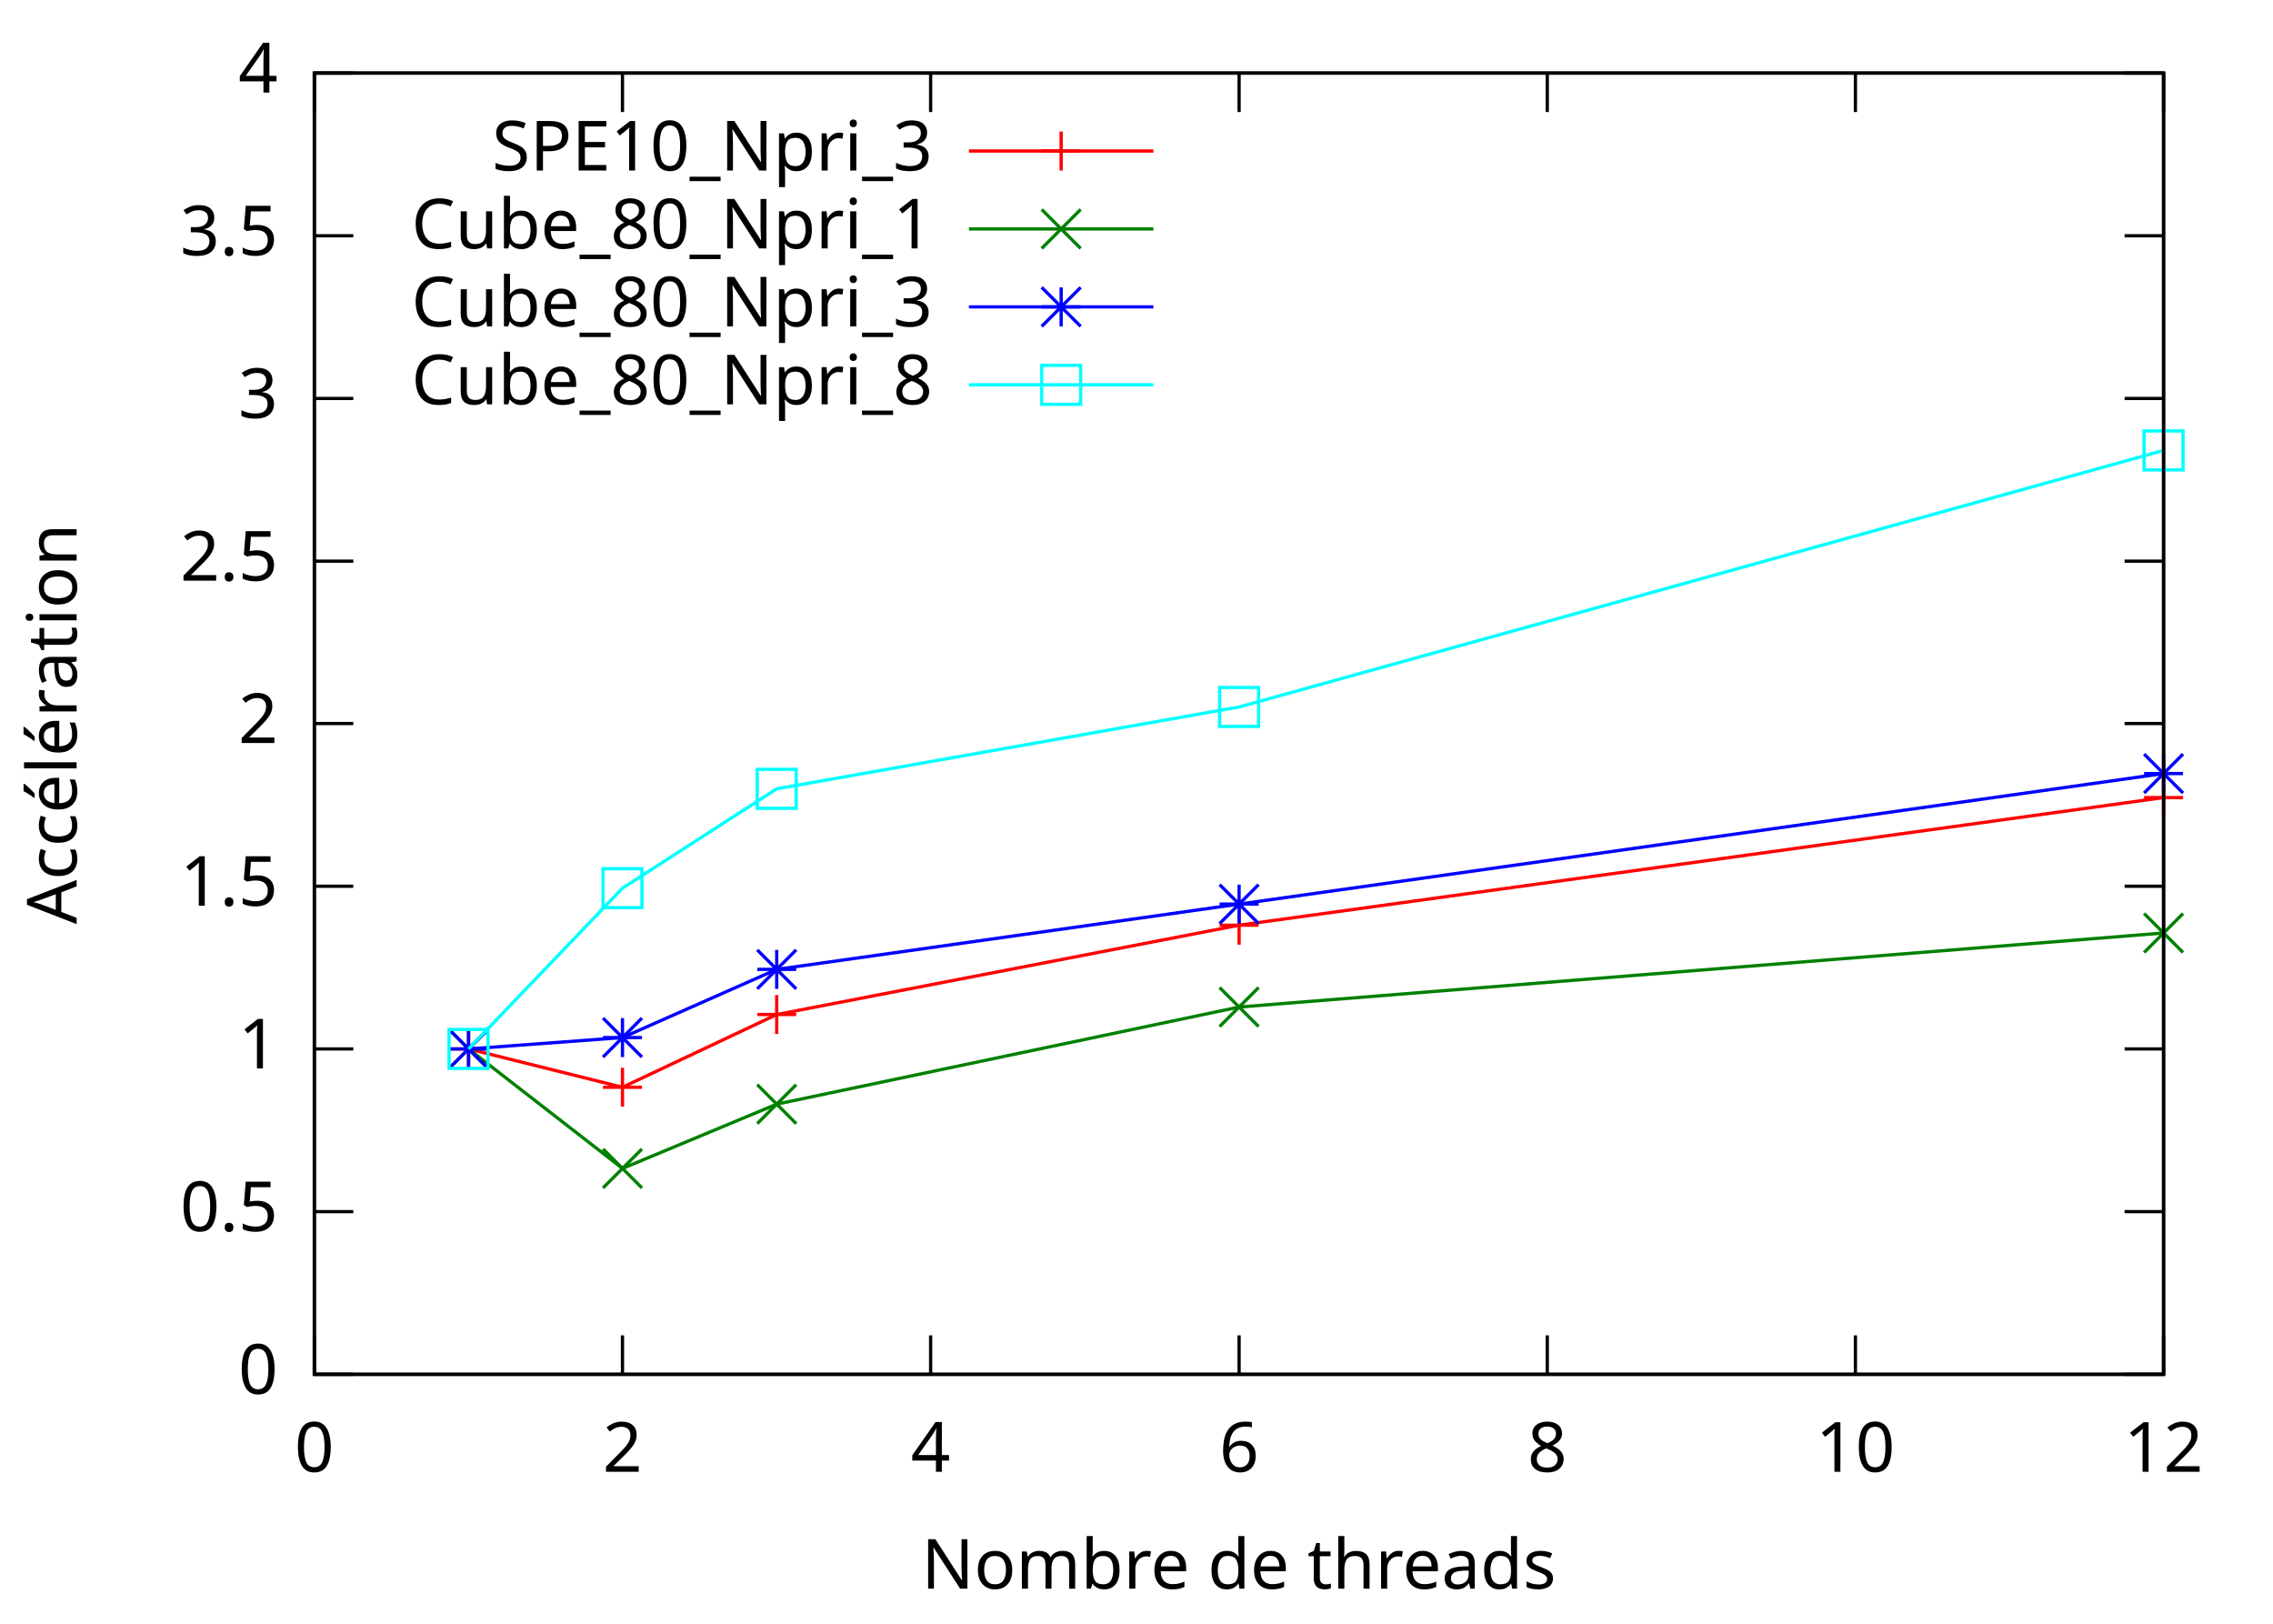
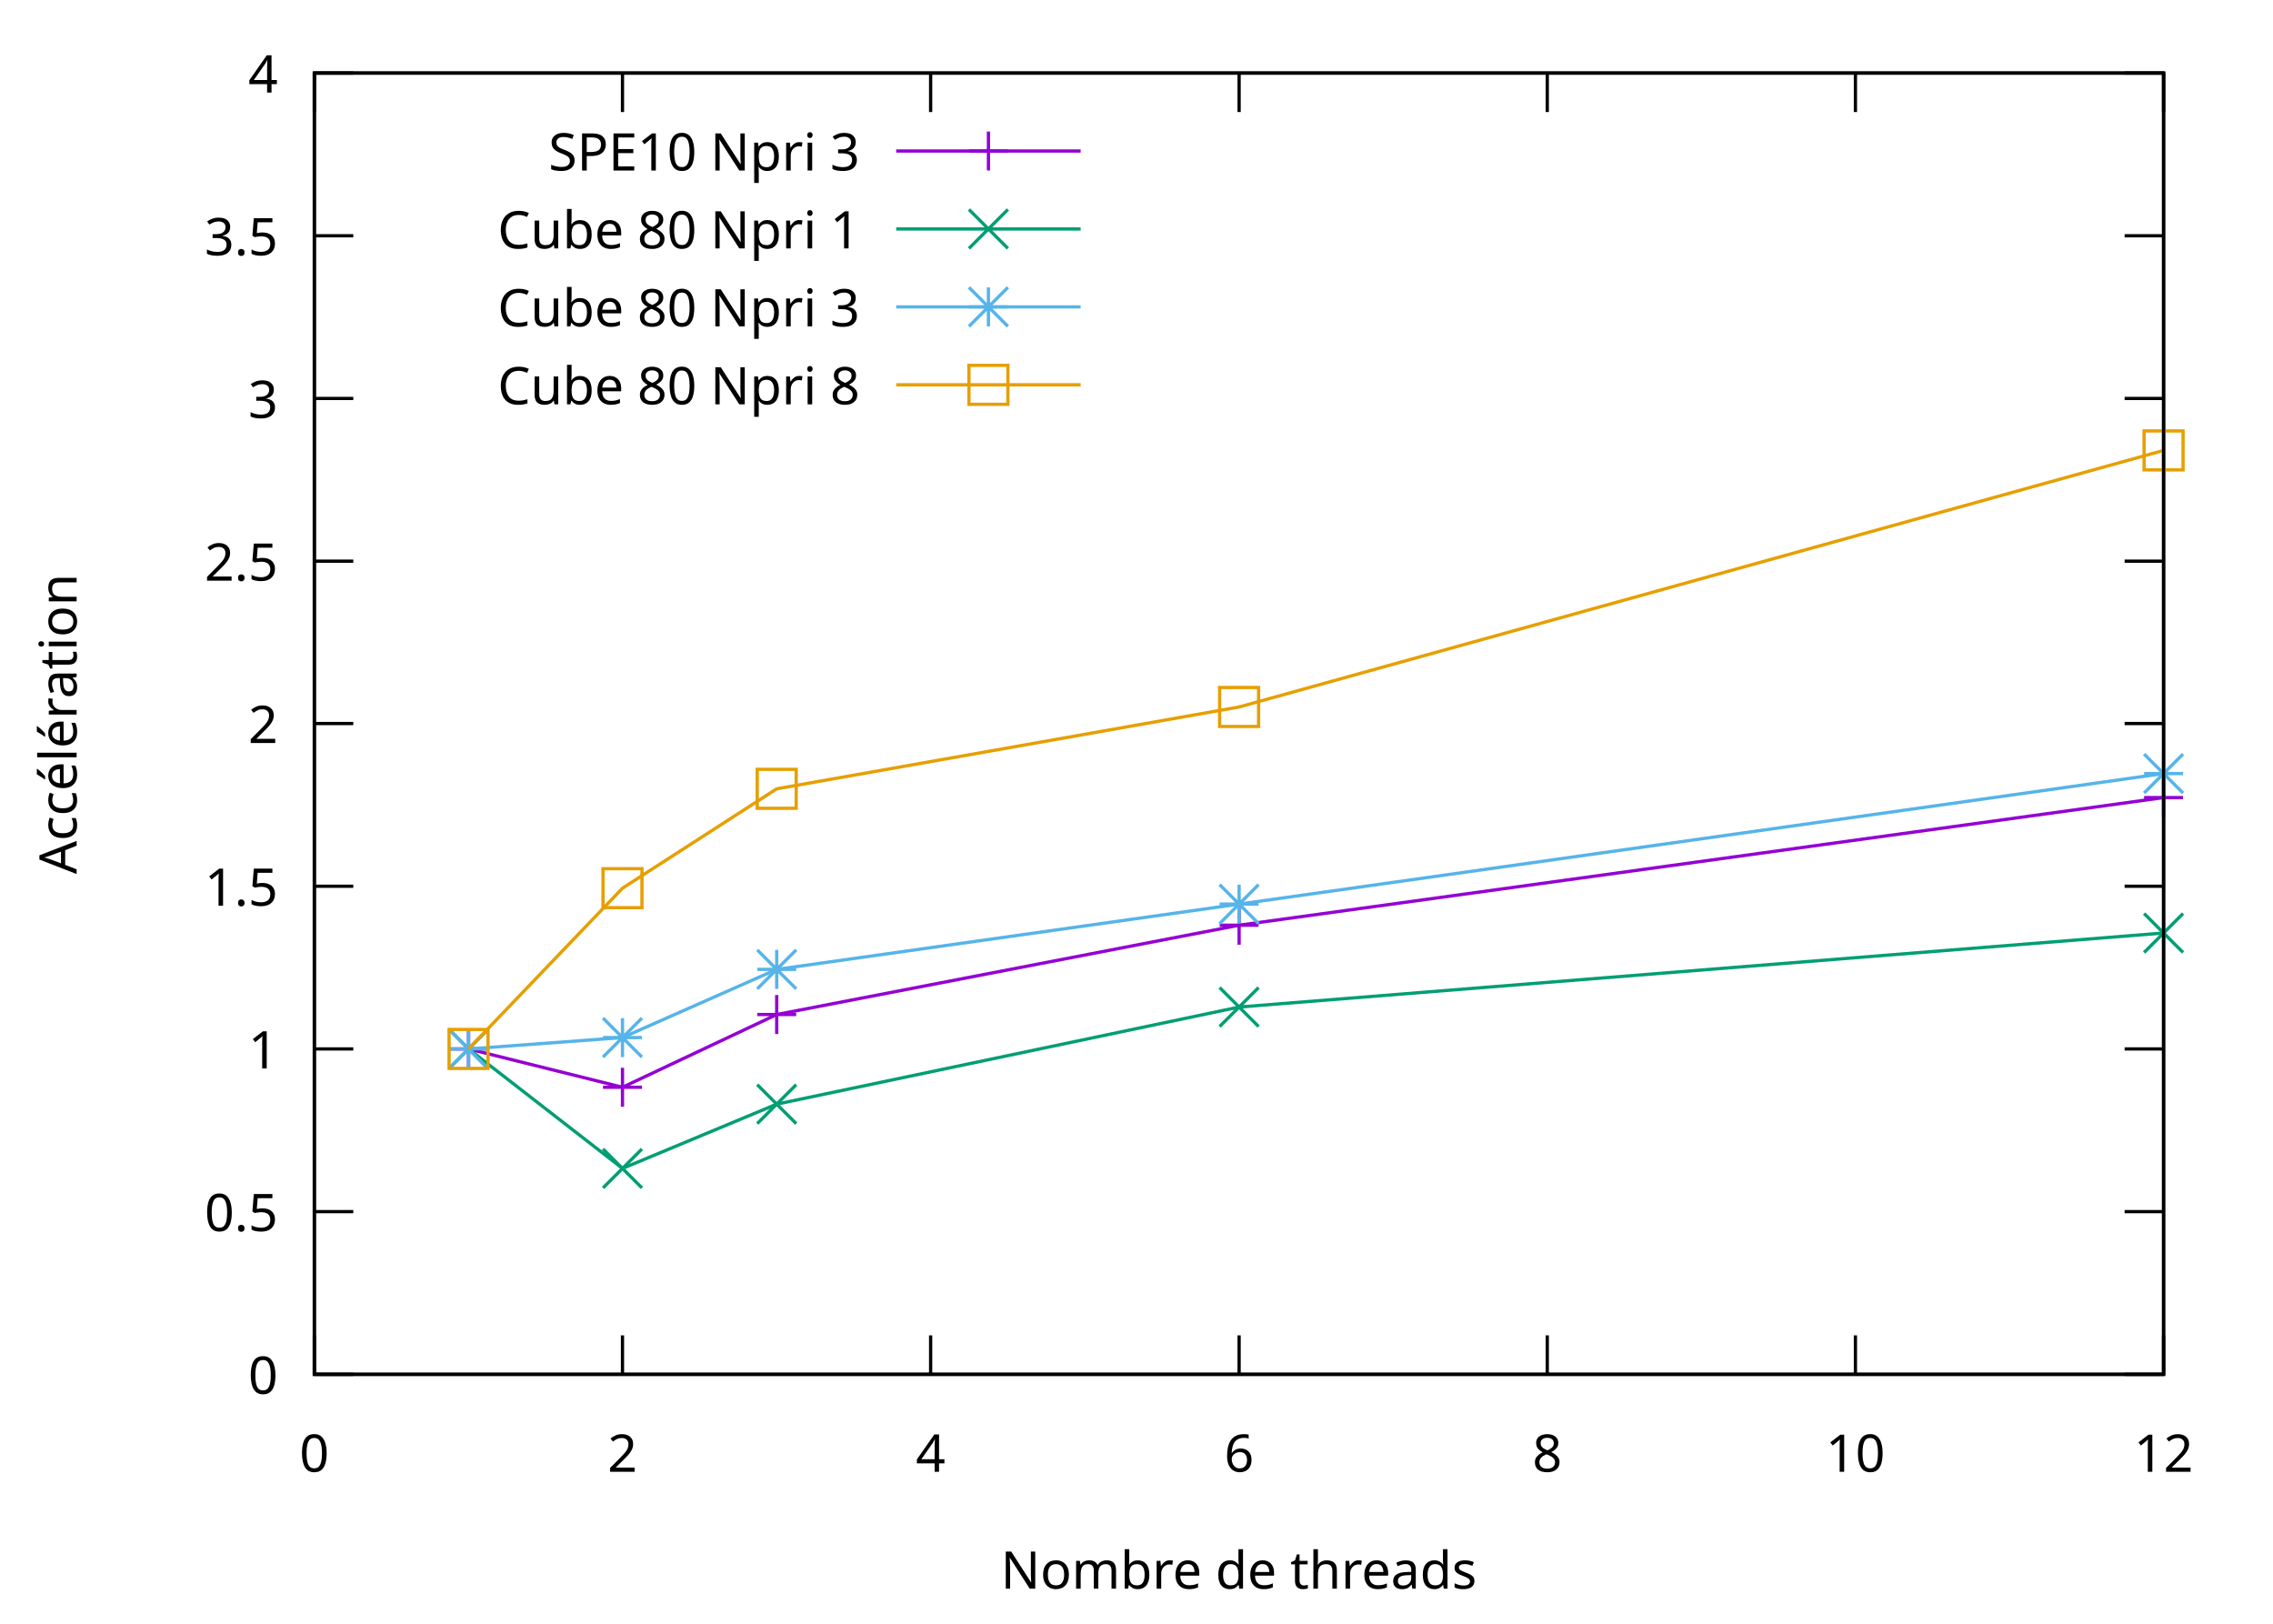
<svg xmlns="http://www.w3.org/2000/svg" xmlns:xlink="http://www.w3.org/1999/xlink" width="700" height="500" viewBox="0 0 700 500">
  <g id="gnuplot_canvas">
    <rect x="0" y="0" width="700" height="500" fill="none" />
    <defs>
      <circle id="gpDot" r="0.5" stroke-width="0.5" />
      <path id="gpPt0" stroke-width="0.167" stroke="currentColor" d="M-1,0 h2 M0,-1 v2" />
      <path id="gpPt1" stroke-width="0.167" stroke="currentColor" d="M-1,-1 L1,1 M1,-1 L-1,1" />
      <path id="gpPt2" stroke-width="0.167" stroke="currentColor" d="M-1,0 L1,0 M0,-1 L0,1 M-1,-1 L1,1 M-1,1 L1,-1" />
      <rect id="gpPt3" stroke-width="0.167" stroke="currentColor" x="-1" y="-1" width="2" height="2" />
      <rect id="gpPt4" stroke-width="0.167" stroke="currentColor" fill="currentColor" x="-1" y="-1" width="2" height="2" />
      <circle id="gpPt5" stroke-width="0.167" stroke="currentColor" cx="0" cy="0" r="1" />
      <use xlink:href="#gpPt5" id="gpPt6" fill="currentColor" stroke="none" />
      <path id="gpPt7" stroke-width="0.167" stroke="currentColor" d="M0,-1.33 L-1.33,0.67 L1.33,0.67 z" />
      <use xlink:href="#gpPt7" id="gpPt8" fill="currentColor" stroke="none" />
      <use xlink:href="#gpPt7" id="gpPt9" stroke="currentColor" transform="rotate(180)" />
      <use xlink:href="#gpPt9" id="gpPt10" fill="currentColor" stroke="none" />
      <use xlink:href="#gpPt3" id="gpPt11" stroke="currentColor" transform="rotate(45)" />
      <use xlink:href="#gpPt11" id="gpPt12" fill="currentColor" stroke="none" />
+       <path id="gpPt13" stroke-width="0.167" stroke="currentColor" d="M0,1.330 L1.265,0.411 L0.782,-1.067 L-0.782,-1.076 L-1.265,0.411 z" />
+       <use xlink:href="#gpPt13" id="gpPt14" fill="currentColor" stroke="none" />
+       <filter id="textbox" filterUnits="objectBoundingBox" x="0" y="0" height="1" width="1">
+         <feFlood flood-color="white" flood-opacity="1" result="bgnd" />
+         <feComposite in="SourceGraphic" in2="bgnd" operator="atop" />
+       </filter>
      <filter id="greybox" filterUnits="objectBoundingBox" x="0" y="0" height="1" width="1">
        <feFlood flood-color="lightgrey" flood-opacity="1" result="grey" />
        <feComposite in="SourceGraphic" in2="grey" operator="atop" />
      </filter>
    </defs>
-     <g style="fill:none; color:white; stroke:currentColor; stroke-width:1.00; stroke-linecap:butt; stroke-linejoin:miter">
- </g>
-     <g style="fill:none; color:black; stroke:currentColor; stroke-width:1.00; stroke-linecap:butt; stroke-linejoin:miter">
+     <g fill="none" color="white" stroke="currentColor" stroke-width="1.00" stroke-linecap="butt" stroke-linejoin="miter">
+ </g>
+     <g fill="none" color="black" stroke="currentColor" stroke-width="1.00" stroke-linecap="butt" stroke-linejoin="miter">
      <path stroke="black" d="M96.8,423.2 L108.8,423.2 M666.3,423.2 L654.3,423.2  " />
-       <g transform="translate(85.6,429.2)" style="stroke:none; fill:black; font-family:Verdana; font-size:16.00pt; text-anchor:end">
-         <text> 0</text>
-       </g>
+       <g transform="translate(85.6,429.2)" stroke="none" fill="black" font-family="Verdana" font-size="16.00" text-anchor="end">
+         <text>
+           <tspan font-family="Verdana"> 0</tspan>
+         </text>
+       </g>
+     </g>
+     <g fill="none" color="black" stroke="currentColor" stroke-width="1.00" stroke-linecap="butt" stroke-linejoin="miter">
      <path stroke="black" d="M96.8,373.1 L108.8,373.1 M666.3,373.1 L654.3,373.1  " />
-       <g transform="translate(85.6,379.1)" style="stroke:none; fill:black; font-family:Verdana; font-size:16.00pt; text-anchor:end">
-         <text> 0.5</text>
-       </g>
+       <g transform="translate(85.6,379.1)" stroke="none" fill="black" font-family="Verdana" font-size="16.00" text-anchor="end">
+         <text>
+           <tspan font-family="Verdana"> 0.5</tspan>
+         </text>
+       </g>
+     </g>
+     <g fill="none" color="black" stroke="currentColor" stroke-width="1.00" stroke-linecap="butt" stroke-linejoin="miter">
      <path stroke="black" d="M96.8,323.0 L108.8,323.0 M666.3,323.0 L654.3,323.0  " />
-       <g transform="translate(85.6,329.0)" style="stroke:none; fill:black; font-family:Verdana; font-size:16.00pt; text-anchor:end">
-         <text> 1</text>
-       </g>
+       <g transform="translate(85.6,329.0)" stroke="none" fill="black" font-family="Verdana" font-size="16.00" text-anchor="end">
+         <text>
+           <tspan font-family="Verdana"> 1</tspan>
+         </text>
+       </g>
+     </g>
+     <g fill="none" color="black" stroke="currentColor" stroke-width="1.00" stroke-linecap="butt" stroke-linejoin="miter">
      <path stroke="black" d="M96.8,272.9 L108.8,272.9 M666.3,272.9 L654.3,272.9  " />
-       <g transform="translate(85.6,278.9)" style="stroke:none; fill:black; font-family:Verdana; font-size:16.00pt; text-anchor:end">
-         <text> 1.5</text>
-       </g>
+       <g transform="translate(85.6,278.9)" stroke="none" fill="black" font-family="Verdana" font-size="16.00" text-anchor="end">
+         <text>
+           <tspan font-family="Verdana"> 1.5</tspan>
+         </text>
+       </g>
+     </g>
+     <g fill="none" color="black" stroke="currentColor" stroke-width="1.00" stroke-linecap="butt" stroke-linejoin="miter">
      <path stroke="black" d="M96.8,222.8 L108.8,222.8 M666.3,222.8 L654.3,222.8  " />
-       <g transform="translate(85.6,228.8)" style="stroke:none; fill:black; font-family:Verdana; font-size:16.00pt; text-anchor:end">
-         <text> 2</text>
-       </g>
+       <g transform="translate(85.6,228.8)" stroke="none" fill="black" font-family="Verdana" font-size="16.00" text-anchor="end">
+         <text>
+           <tspan font-family="Verdana"> 2</tspan>
+         </text>
+       </g>
+     </g>
+     <g fill="none" color="black" stroke="currentColor" stroke-width="1.00" stroke-linecap="butt" stroke-linejoin="miter">
      <path stroke="black" d="M96.8,172.8 L108.8,172.8 M666.3,172.8 L654.3,172.8  " />
-       <g transform="translate(85.6,178.8)" style="stroke:none; fill:black; font-family:Verdana; font-size:16.00pt; text-anchor:end">
-         <text> 2.5</text>
-       </g>
+       <g transform="translate(85.6,178.8)" stroke="none" fill="black" font-family="Verdana" font-size="16.00" text-anchor="end">
+         <text>
+           <tspan font-family="Verdana"> 2.5</tspan>
+         </text>
+       </g>
+     </g>
+     <g fill="none" color="black" stroke="currentColor" stroke-width="1.00" stroke-linecap="butt" stroke-linejoin="miter">
      <path stroke="black" d="M96.8,122.7 L108.8,122.7 M666.3,122.7 L654.3,122.7  " />
-       <g transform="translate(85.6,128.7)" style="stroke:none; fill:black; font-family:Verdana; font-size:16.00pt; text-anchor:end">
-         <text> 3</text>
-       </g>
+       <g transform="translate(85.6,128.7)" stroke="none" fill="black" font-family="Verdana" font-size="16.00" text-anchor="end">
+         <text>
+           <tspan font-family="Verdana"> 3</tspan>
+         </text>
+       </g>
+     </g>
+     <g fill="none" color="black" stroke="currentColor" stroke-width="1.00" stroke-linecap="butt" stroke-linejoin="miter">
      <path stroke="black" d="M96.8,72.6 L108.8,72.6 M666.3,72.6 L654.3,72.6  " />
-       <g transform="translate(85.6,78.6)" style="stroke:none; fill:black; font-family:Verdana; font-size:16.00pt; text-anchor:end">
-         <text> 3.5</text>
-       </g>
+       <g transform="translate(85.6,78.6)" stroke="none" fill="black" font-family="Verdana" font-size="16.00" text-anchor="end">
+         <text>
+           <tspan font-family="Verdana"> 3.5</tspan>
+         </text>
+       </g>
+     </g>
+     <g fill="none" color="black" stroke="currentColor" stroke-width="1.00" stroke-linecap="butt" stroke-linejoin="miter">
      <path stroke="black" d="M96.8,22.5 L108.8,22.5 M666.3,22.5 L654.3,22.5  " />
-       <g transform="translate(85.6,28.5)" style="stroke:none; fill:black; font-family:Verdana; font-size:16.00pt; text-anchor:end">
-         <text> 4</text>
-       </g>
+       <g transform="translate(85.6,28.5)" stroke="none" fill="black" font-family="Verdana" font-size="16.00" text-anchor="end">
+         <text>
+           <tspan font-family="Verdana"> 4</tspan>
+         </text>
+       </g>
+     </g>
+     <g fill="none" color="black" stroke="currentColor" stroke-width="1.00" stroke-linecap="butt" stroke-linejoin="miter">
      <path stroke="black" d="M96.8,423.2 L96.8,411.2 M96.8,22.5 L96.8,34.5  " />
-       <g transform="translate(96.8,453.2)" style="stroke:none; fill:black; font-family:Verdana; font-size:16.00pt; text-anchor:middle">
-         <text> 0</text>
-       </g>
+       <g transform="translate(96.8,453.2)" stroke="none" fill="black" font-family="Verdana" font-size="16.00" text-anchor="middle">
+         <text>
+           <tspan font-family="Verdana"> 0</tspan>
+         </text>
+       </g>
+     </g>
+     <g fill="none" color="black" stroke="currentColor" stroke-width="1.00" stroke-linecap="butt" stroke-linejoin="miter">
      <path stroke="black" d="M191.7,423.2 L191.7,411.2 M191.7,22.5 L191.7,34.5  " />
-       <g transform="translate(191.7,453.2)" style="stroke:none; fill:black; font-family:Verdana; font-size:16.00pt; text-anchor:middle">
-         <text> 2</text>
-       </g>
+       <g transform="translate(191.7,453.2)" stroke="none" fill="black" font-family="Verdana" font-size="16.00" text-anchor="middle">
+         <text>
+           <tspan font-family="Verdana"> 2</tspan>
+         </text>
+       </g>
+     </g>
+     <g fill="none" color="black" stroke="currentColor" stroke-width="1.00" stroke-linecap="butt" stroke-linejoin="miter">
      <path stroke="black" d="M286.6,423.2 L286.6,411.2 M286.6,22.5 L286.6,34.5  " />
-       <g transform="translate(286.6,453.2)" style="stroke:none; fill:black; font-family:Verdana; font-size:16.00pt; text-anchor:middle">
-         <text> 4</text>
-       </g>
+       <g transform="translate(286.6,453.2)" stroke="none" fill="black" font-family="Verdana" font-size="16.00" text-anchor="middle">
+         <text>
+           <tspan font-family="Verdana"> 4</tspan>
+         </text>
+       </g>
+     </g>
+     <g fill="none" color="black" stroke="currentColor" stroke-width="1.00" stroke-linecap="butt" stroke-linejoin="miter">
      <path stroke="black" d="M381.6,423.2 L381.6,411.2 M381.6,22.5 L381.6,34.5  " />
-       <g transform="translate(381.6,453.2)" style="stroke:none; fill:black; font-family:Verdana; font-size:16.00pt; text-anchor:middle">
-         <text> 6</text>
-       </g>
+       <g transform="translate(381.6,453.2)" stroke="none" fill="black" font-family="Verdana" font-size="16.00" text-anchor="middle">
+         <text>
+           <tspan font-family="Verdana"> 6</tspan>
+         </text>
+       </g>
+     </g>
+     <g fill="none" color="black" stroke="currentColor" stroke-width="1.00" stroke-linecap="butt" stroke-linejoin="miter">
      <path stroke="black" d="M476.5,423.2 L476.5,411.2 M476.5,22.5 L476.5,34.5  " />
-       <g transform="translate(476.5,453.2)" style="stroke:none; fill:black; font-family:Verdana; font-size:16.00pt; text-anchor:middle">
-         <text> 8</text>
-       </g>
+       <g transform="translate(476.5,453.2)" stroke="none" fill="black" font-family="Verdana" font-size="16.00" text-anchor="middle">
+         <text>
+           <tspan font-family="Verdana"> 8</tspan>
+         </text>
+       </g>
+     </g>
+     <g fill="none" color="black" stroke="currentColor" stroke-width="1.00" stroke-linecap="butt" stroke-linejoin="miter">
      <path stroke="black" d="M571.4,423.2 L571.4,411.2 M571.4,22.5 L571.4,34.5  " />
-       <g transform="translate(571.4,453.2)" style="stroke:none; fill:black; font-family:Verdana; font-size:16.00pt; text-anchor:middle">
-         <text> 10</text>
-       </g>
+       <g transform="translate(571.4,453.2)" stroke="none" fill="black" font-family="Verdana" font-size="16.00" text-anchor="middle">
+         <text>
+           <tspan font-family="Verdana"> 10</tspan>
+         </text>
+       </g>
+     </g>
+     <g fill="none" color="black" stroke="currentColor" stroke-width="1.00" stroke-linecap="butt" stroke-linejoin="miter">
      <path stroke="black" d="M666.3,423.2 L666.3,411.2 M666.3,22.5 L666.3,34.5  " />
-       <g transform="translate(666.3,453.2)" style="stroke:none; fill:black; font-family:Verdana; font-size:16.00pt; text-anchor:middle">
-         <text> 12</text>
-       </g>
+       <g transform="translate(666.3,453.2)" stroke="none" fill="black" font-family="Verdana" font-size="16.00" text-anchor="middle">
+         <text>
+           <tspan font-family="Verdana"> 12</tspan>
+         </text>
+       </g>
+     </g>
+     <g fill="none" color="black" stroke="currentColor" stroke-width="1.00" stroke-linecap="butt" stroke-linejoin="miter">
+ </g>
+     <g fill="none" color="black" stroke="currentColor" stroke-width="1.00" stroke-linecap="butt" stroke-linejoin="miter">
      <path stroke="black" d="M96.8,22.5 L96.8,423.2 L666.3,423.2 L666.3,22.5 L96.8,22.5 Z  " />
-       <g transform="translate(23.6,222.9) rotate(270)" style="stroke:none; fill:black; font-family:Verdana; font-size:16.00pt; text-anchor:middle">
-         <text>Accélération</text>
-       </g>
-       <g transform="translate(381.5,489.2)" style="stroke:none; fill:black; font-family:Verdana; font-size:16.00pt; text-anchor:middle">
-         <text>Nombre de threads</text>
-       </g>
-     </g>
+     </g>
+     <g fill="none" color="black" stroke="currentColor" stroke-width="1.00" stroke-linecap="butt" stroke-linejoin="miter">
+       <g transform="translate(23.6,222.9) rotate(270)" stroke="none" fill="black" font-family="Verdana" font-size="16.00" text-anchor="middle">
+         <text>
+           <tspan font-family="Verdana">Accélération</tspan>
+         </text>
+       </g>
+     </g>
+     <g fill="none" color="black" stroke="currentColor" stroke-width="1.00" stroke-linecap="butt" stroke-linejoin="miter">
+       <g transform="translate(381.5,489.2)" stroke="none" fill="black" font-family="Verdana" font-size="16.00" text-anchor="middle">
+         <text>
+           <tspan font-family="Verdana">Nombre de threads</tspan>
+         </text>
+       </g>
+     </g>
+     <g fill="none" color="black" stroke="currentColor" stroke-width="1.00" stroke-linecap="butt" stroke-linejoin="miter">
+ </g>
    <g id="gnuplot_plot_1">
-       <g style="fill:none; color:red; stroke:currentColor; stroke-width:1.00; stroke-linecap:butt; stroke-linejoin:miter">
-         <g transform="translate(287.2,52.5)" style="stroke:none; fill:black; font-family:Verdana; font-size:16.00pt; text-anchor:end">
-           <text>SPE10_Npri_3</text>
-         </g>
-         <path d="M298.4,46.5 L355.2,46.5 M144.3,323.0 L191.7,334.8 L239.2,312.4 L381.6,284.9 L666.3,245.6  " />
-         <use xlink:href="#gpPt0" transform="translate(144.3,323.0) scale(6.00)" />
-         <use xlink:href="#gpPt0" transform="translate(191.7,334.8) scale(6.00)" />
-         <use xlink:href="#gpPt0" transform="translate(239.2,312.4) scale(6.00)" />
-         <use xlink:href="#gpPt0" transform="translate(381.6,284.9) scale(6.00)" />
-         <use xlink:href="#gpPt0" transform="translate(666.3,245.6) scale(6.00)" />
-         <use xlink:href="#gpPt0" transform="translate(326.8,46.5) scale(6.00)" />
+       <g fill="none" color="black" stroke="currentColor" stroke-width="1.00" stroke-linecap="butt" stroke-linejoin="miter">
+         <g transform="translate(264.8,52.5)" stroke="none" fill="black" font-family="Verdana" font-size="16.00" text-anchor="end">
+           <text>
+             <tspan font-family="Verdana">SPE10 Npri 3</tspan>
+           </text>
+         </g>
+       </g>
+       <g fill="none" color="black" stroke="currentColor" stroke-width="1.00" stroke-linecap="butt" stroke-linejoin="miter">
+         <path stroke="rgb(148,   0, 211)" d="M276.0,46.5 L332.8,46.5 M144.3,323.0 L191.7,334.8 L239.2,312.4 L381.6,284.9 L666.3,245.6  " />
+         <use xlink:href="#gpPt0" transform="translate(144.3,323.0) scale(6.00)" color="rgb(148,   0, 211)" />
+         <use xlink:href="#gpPt0" transform="translate(191.7,334.8) scale(6.00)" color="rgb(148,   0, 211)" />
+         <use xlink:href="#gpPt0" transform="translate(239.2,312.4) scale(6.00)" color="rgb(148,   0, 211)" />
+         <use xlink:href="#gpPt0" transform="translate(381.6,284.9) scale(6.00)" color="rgb(148,   0, 211)" />
+         <use xlink:href="#gpPt0" transform="translate(666.3,245.6) scale(6.00)" color="rgb(148,   0, 211)" />
+         <use xlink:href="#gpPt0" transform="translate(304.4,46.5) scale(6.00)" color="rgb(148,   0, 211)" />
      </g>
    </g>
    <g id="gnuplot_plot_2">
-       <g style="fill:none; color:green; stroke:currentColor; stroke-width:1.00; stroke-linecap:butt; stroke-linejoin:miter">
-         <g transform="translate(287.2,76.5)" style="stroke:none; fill:black; font-family:Verdana; font-size:16.00pt; text-anchor:end">
-           <text>Cube_80_Npri_1</text>
-         </g>
-         <path d="M298.4,70.5 L355.2,70.5 M144.3,323.0 L191.7,359.8 L239.2,340.0 L381.6,310.1 L666.3,287.3  " />
-         <use xlink:href="#gpPt1" transform="translate(144.3,323.0) scale(6.00)" />
-         <use xlink:href="#gpPt1" transform="translate(191.7,359.8) scale(6.00)" />
-         <use xlink:href="#gpPt1" transform="translate(239.2,340.0) scale(6.00)" />
-         <use xlink:href="#gpPt1" transform="translate(381.6,310.1) scale(6.00)" />
-         <use xlink:href="#gpPt1" transform="translate(666.3,287.3) scale(6.00)" />
-         <use xlink:href="#gpPt1" transform="translate(326.8,70.5) scale(6.00)" />
+       <g fill="none" color="black" stroke="currentColor" stroke-width="1.00" stroke-linecap="butt" stroke-linejoin="miter">
+         <g transform="translate(264.8,76.5)" stroke="none" fill="black" font-family="Verdana" font-size="16.00" text-anchor="end">
+           <text>
+             <tspan font-family="Verdana">Cube 80 Npri 1</tspan>
+           </text>
+         </g>
+       </g>
+       <g fill="none" color="black" stroke="currentColor" stroke-width="1.00" stroke-linecap="butt" stroke-linejoin="miter">
+         <path stroke="rgb(  0, 158, 115)" d="M276.0,70.5 L332.8,70.5 M144.3,323.0 L191.7,359.8 L239.2,340.0 L381.6,310.1 L666.3,287.3  " />
+         <use xlink:href="#gpPt1" transform="translate(144.3,323.0) scale(6.00)" color="rgb(  0, 158, 115)" />
+         <use xlink:href="#gpPt1" transform="translate(191.7,359.8) scale(6.00)" color="rgb(  0, 158, 115)" />
+         <use xlink:href="#gpPt1" transform="translate(239.2,340.0) scale(6.00)" color="rgb(  0, 158, 115)" />
+         <use xlink:href="#gpPt1" transform="translate(381.6,310.1) scale(6.00)" color="rgb(  0, 158, 115)" />
+         <use xlink:href="#gpPt1" transform="translate(666.3,287.3) scale(6.00)" color="rgb(  0, 158, 115)" />
+         <use xlink:href="#gpPt1" transform="translate(304.4,70.5) scale(6.00)" color="rgb(  0, 158, 115)" />
      </g>
    </g>
    <g id="gnuplot_plot_3">
-       <g style="fill:none; color:blue; stroke:currentColor; stroke-width:1.00; stroke-linecap:butt; stroke-linejoin:miter">
-         <g transform="translate(287.2,100.5)" style="stroke:none; fill:black; font-family:Verdana; font-size:16.00pt; text-anchor:end">
-           <text>Cube_80_Npri_3</text>
-         </g>
-         <path d="M298.4,94.5 L355.2,94.5 M144.3,323.0 L191.7,319.5 L239.2,298.5 L381.6,278.4 L666.3,238.2  " />
-         <use xlink:href="#gpPt2" transform="translate(144.3,323.0) scale(6.00)" />
-         <use xlink:href="#gpPt2" transform="translate(191.7,319.5) scale(6.00)" />
-         <use xlink:href="#gpPt2" transform="translate(239.2,298.5) scale(6.00)" />
-         <use xlink:href="#gpPt2" transform="translate(381.6,278.4) scale(6.00)" />
-         <use xlink:href="#gpPt2" transform="translate(666.3,238.2) scale(6.00)" />
-         <use xlink:href="#gpPt2" transform="translate(326.8,94.5) scale(6.00)" />
+       <g fill="none" color="black" stroke="currentColor" stroke-width="1.00" stroke-linecap="butt" stroke-linejoin="miter">
+         <g transform="translate(264.8,100.5)" stroke="none" fill="black" font-family="Verdana" font-size="16.00" text-anchor="end">
+           <text>
+             <tspan font-family="Verdana">Cube 80 Npri 3</tspan>
+           </text>
+         </g>
+       </g>
+       <g fill="none" color="black" stroke="currentColor" stroke-width="1.00" stroke-linecap="butt" stroke-linejoin="miter">
+         <path stroke="rgb( 86, 180, 233)" d="M276.0,94.5 L332.8,94.5 M144.3,323.0 L191.7,319.5 L239.2,298.5 L381.6,278.4 L666.3,238.2  " />
+         <use xlink:href="#gpPt2" transform="translate(144.3,323.0) scale(6.00)" color="rgb( 86, 180, 233)" />
+         <use xlink:href="#gpPt2" transform="translate(191.7,319.5) scale(6.00)" color="rgb( 86, 180, 233)" />
+         <use xlink:href="#gpPt2" transform="translate(239.2,298.5) scale(6.00)" color="rgb( 86, 180, 233)" />
+         <use xlink:href="#gpPt2" transform="translate(381.6,278.4) scale(6.00)" color="rgb( 86, 180, 233)" />
+         <use xlink:href="#gpPt2" transform="translate(666.3,238.2) scale(6.00)" color="rgb( 86, 180, 233)" />
+         <use xlink:href="#gpPt2" transform="translate(304.4,94.5) scale(6.00)" color="rgb( 86, 180, 233)" />
      </g>
    </g>
    <g id="gnuplot_plot_4">
-       <g style="fill:none; color:cyan; stroke:currentColor; stroke-width:1.00; stroke-linecap:butt; stroke-linejoin:miter">
-         <g transform="translate(287.2,124.5)" style="stroke:none; fill:black; font-family:Verdana; font-size:16.00pt; text-anchor:end">
-           <text>Cube_80_Npri_8</text>
-         </g>
-         <path d="M298.4,118.5 L355.2,118.5 M144.3,323.0 L191.7,273.5 L239.2,242.9 L381.6,217.7 L666.3,138.7  " />
-         <use xlink:href="#gpPt3" transform="translate(144.3,323.0) scale(6.00)" />
-         <use xlink:href="#gpPt3" transform="translate(191.7,273.5) scale(6.00)" />
-         <use xlink:href="#gpPt3" transform="translate(239.2,242.9) scale(6.00)" />
-         <use xlink:href="#gpPt3" transform="translate(381.6,217.7) scale(6.00)" />
-         <use xlink:href="#gpPt3" transform="translate(666.3,138.7) scale(6.00)" />
-         <use xlink:href="#gpPt3" transform="translate(326.8,118.5) scale(6.00)" />
-       </g>
-     </g>
-     <g style="fill:none; color:black; stroke:currentColor; stroke-width:1.00; stroke-linecap:butt; stroke-linejoin:miter">
+       <g fill="none" color="black" stroke="currentColor" stroke-width="1.00" stroke-linecap="butt" stroke-linejoin="miter">
+         <g transform="translate(264.8,124.5)" stroke="none" fill="black" font-family="Verdana" font-size="16.00" text-anchor="end">
+           <text>
+             <tspan font-family="Verdana">Cube 80 Npri 8</tspan>
+           </text>
+         </g>
+       </g>
+       <g fill="none" color="black" stroke="currentColor" stroke-width="1.00" stroke-linecap="butt" stroke-linejoin="miter">
+         <path stroke="rgb(230, 159,   0)" d="M276.0,118.5 L332.8,118.5 M144.3,323.0 L191.7,273.5 L239.2,242.9 L381.6,217.7 L666.3,138.7  " />
+         <use xlink:href="#gpPt3" transform="translate(144.3,323.0) scale(6.00)" color="rgb(230, 159,   0)" />
+         <use xlink:href="#gpPt3" transform="translate(191.7,273.5) scale(6.00)" color="rgb(230, 159,   0)" />
+         <use xlink:href="#gpPt3" transform="translate(239.2,242.9) scale(6.00)" color="rgb(230, 159,   0)" />
+         <use xlink:href="#gpPt3" transform="translate(381.6,217.7) scale(6.00)" color="rgb(230, 159,   0)" />
+         <use xlink:href="#gpPt3" transform="translate(666.3,138.7) scale(6.00)" color="rgb(230, 159,   0)" />
+         <use xlink:href="#gpPt3" transform="translate(304.4,118.5) scale(6.00)" color="rgb(230, 159,   0)" />
+       </g>
+     </g>
+     <g fill="none" color="white" stroke="rgb(230, 159,   0)" stroke-width="2.00" stroke-linecap="butt" stroke-linejoin="miter">
+ </g>
+     <g fill="none" color="black" stroke="currentColor" stroke-width="2.00" stroke-linecap="butt" stroke-linejoin="miter">
+ </g>
+     <g fill="none" color="black" stroke="black" stroke-width="1.00" stroke-linecap="butt" stroke-linejoin="miter">
+ </g>
+     <g fill="none" color="black" stroke="currentColor" stroke-width="1.00" stroke-linecap="butt" stroke-linejoin="miter">
      <path stroke="black" d="M96.8,22.5 L96.8,423.2 L666.3,423.2 L666.3,22.5 L96.8,22.5 Z  " />
    </g>
+     <g fill="none" color="black" stroke="currentColor" stroke-width="1.00" stroke-linecap="butt" stroke-linejoin="miter">
+ </g>
  </g>
</svg>
